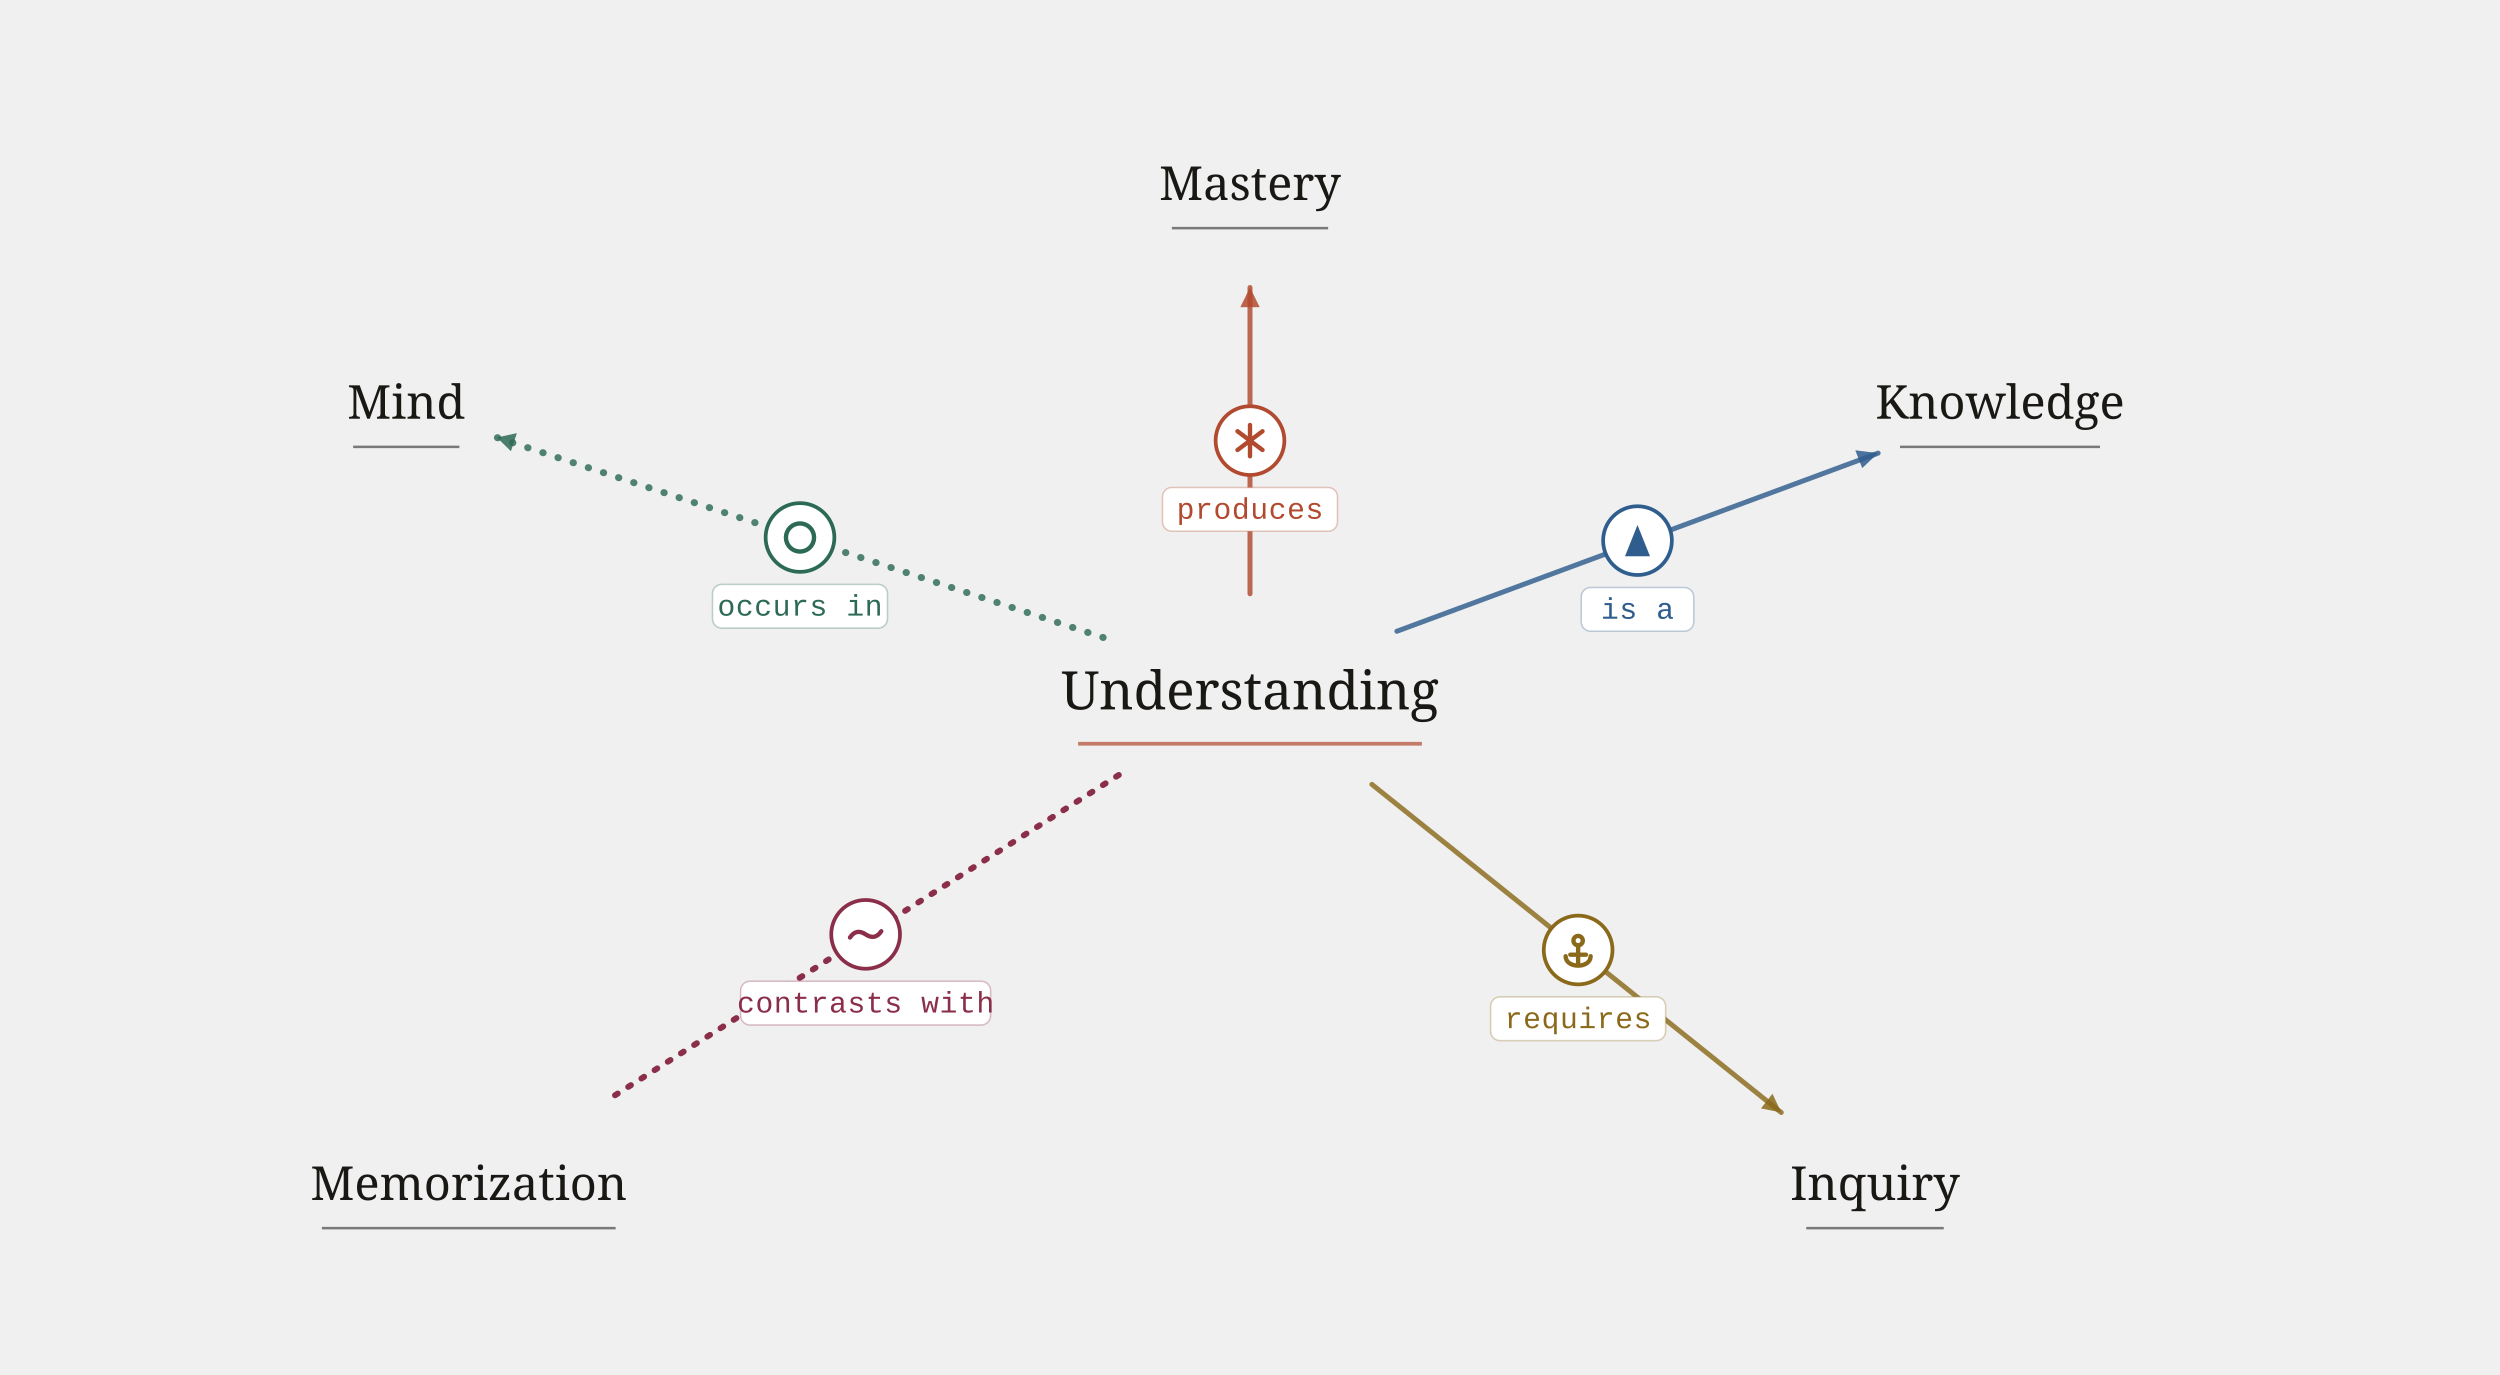
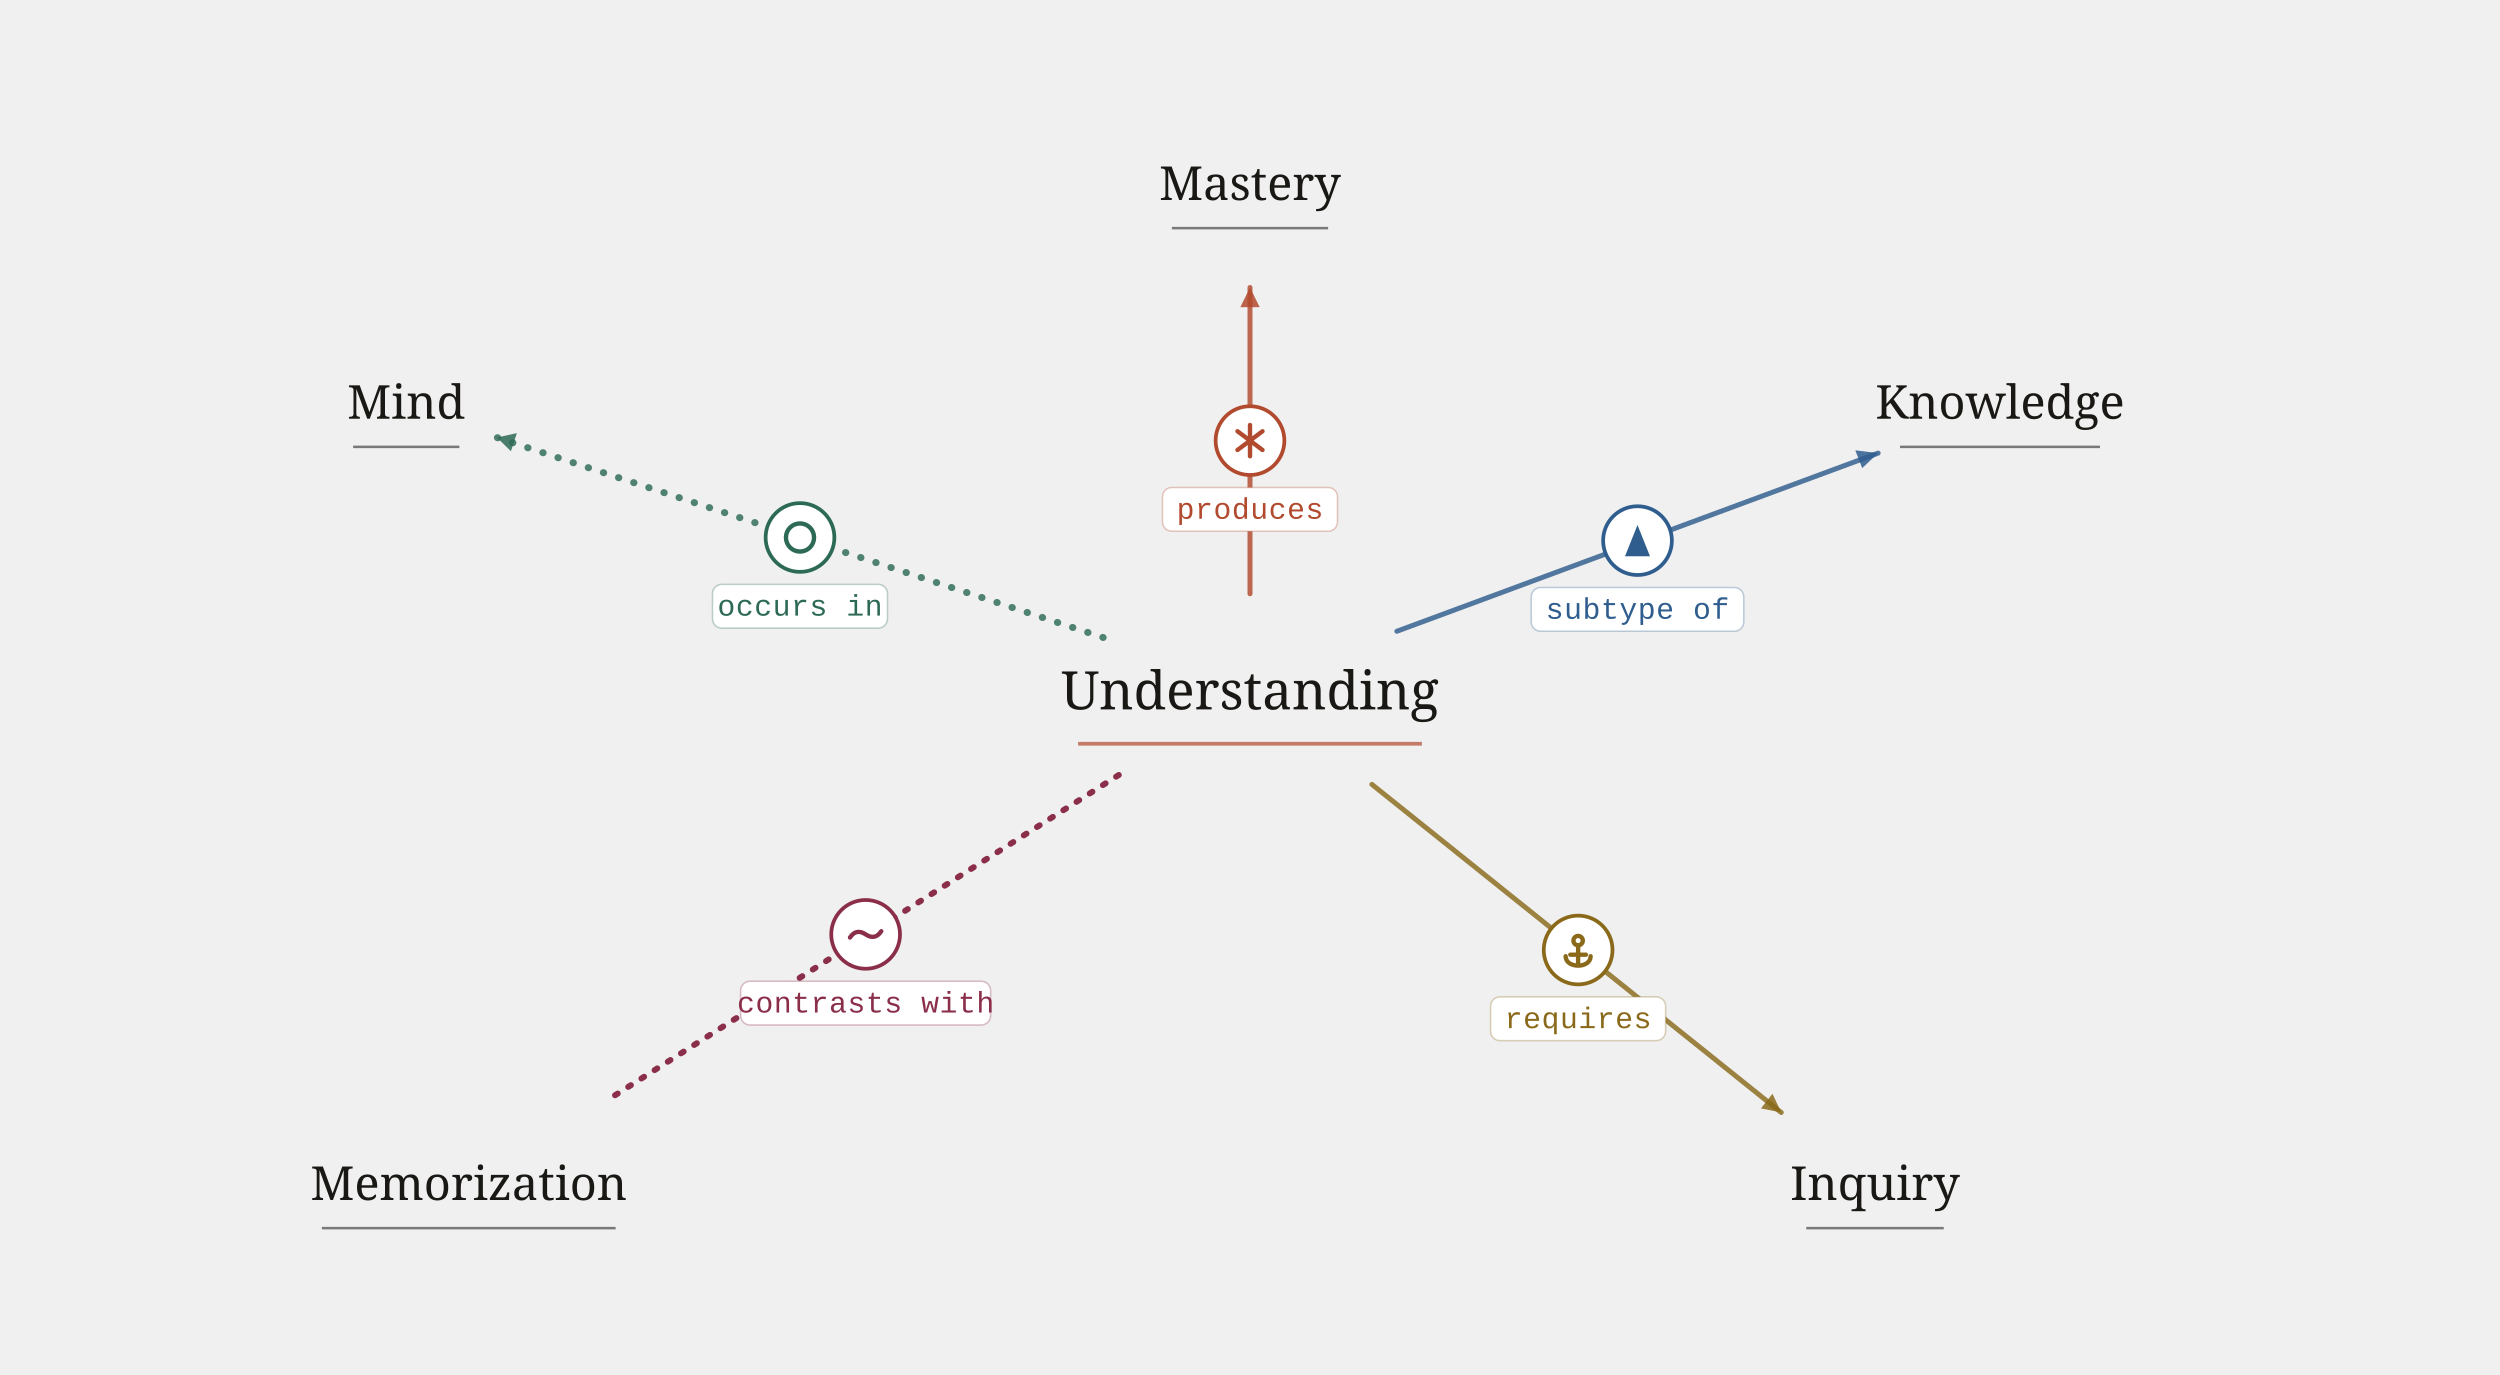
<svg xmlns="http://www.w3.org/2000/svg" viewBox="0 0 800 440" role="img" aria-label="Concept graph: Understanding and its relations">
  <style>
    .nt  { font-family: Georgia, serif; font-weight: 500; font-size: 17px; fill: #1a1814; text-anchor: middle; }
    .nts { font-family: Georgia, serif; font-weight: 500; font-size: 15px; fill: #1a1814; text-anchor: middle; }
    .nu  { stroke: #1a1814; stroke-width: 0.8; opacity: 0.55; fill: none; }
    .nuh { stroke: #b14a2e; stroke-width: 1.2; opacity: 0.7;  fill: none; }
    .el  { font-family: Menlo, "Courier New", monospace; font-size: 9.5px; font-weight: 500; letter-spacing: 0.02em; text-anchor: middle; }
  </style>
  <line x1="400" y1="190" x2="400" y2="92" stroke="#b14a2e" stroke-width="1.6" stroke-linecap="round" opacity="0.82" />
  <polygon points="400,92 403.1,98.3 396.9,98.3" fill="#b14a2e" opacity="0.85" />
  <line x1="447" y1="202" x2="601" y2="145" stroke="#2f5d8e" stroke-width="1.6" stroke-linecap="round" opacity="0.82" />
  <polygon points="601,145 595.9,149.8 593.7,144.1" fill="#2f5d8e" opacity="0.85" />
  <line x1="439" y1="251" x2="570" y2="356" stroke="#8a6a1a" stroke-width="1.6" stroke-linecap="round" opacity="0.82" />
  <polygon points="570,356 563.5,354.7 567.2,350.0" fill="#8a6a1a" opacity="0.85" />
  <line x1="358" y1="248" x2="196" y2="351" stroke="#8a2e4a" stroke-width="1.92" stroke-linecap="round" stroke-dasharray="1 4" />
  <line x1="353" y1="204" x2="159" y2="140" stroke="#2d6a55" stroke-width="2.24" stroke-linecap="round" stroke-dasharray="0.1 5" opacity="0.82" />
  <polygon points="159,140 165.4,138.6 163.5,144.4" fill="#2d6a55" opacity="0.85" />
  <circle cx="400" cy="141" r="11" fill="#ffffff" stroke="#b14a2e" stroke-width="1.2" />
  <g transform="translate(393,134)" stroke="#b14a2e" stroke-width="1.4" stroke-linecap="round" stroke-linejoin="round" fill="none">
    <path d="M7 2v10M3 4l8 6M3 10l8-6" />
  </g>
  <rect x="372" y="156" width="56" height="14" rx="3" fill="#ffffff" stroke="rgba(177,74,46,0.30)" stroke-width="0.5" />
  <text class="el" fill="#b14a2e" x="400" y="166">produces</text>
  <circle cx="524" cy="173" r="11" fill="#ffffff" stroke="#2f5d8e" stroke-width="1.2" />
  <polygon points="524,168 528,178 520,178" fill="#2f5d8e" />
-   <rect x="506" y="188" width="36" height="14" rx="3" fill="#ffffff" stroke="rgba(47,93,142,0.30)" stroke-width="0.5" />
-   <text class="el" fill="#2f5d8e" x="524" y="198">is a</text>
+   <rect x="490" y="188" width="68" height="14" rx="3" fill="#ffffff" stroke="rgba(47,93,142,0.30)" stroke-width="0.5" />
+   <text class="el" fill="#2f5d8e" x="524" y="198">subtype of</text>
  <circle cx="505" cy="304" r="11" fill="#ffffff" stroke="#8a6a1a" stroke-width="1.2" />
  <g transform="translate(498,297)" stroke="#8a6a1a" stroke-width="1.4" stroke-linecap="round" stroke-linejoin="round" fill="none">
    <circle cx="7" cy="4" r="1.5" />
    <path d="M7 5.5v6.5M3 9c0 2 2 3 4 3s4-1 4-3M4.5 8.5h5" />
  </g>
  <rect x="477" y="319" width="56" height="14" rx="3" fill="#ffffff" stroke="rgba(138,106,26,0.30)" stroke-width="0.5" />
  <text class="el" fill="#8a6a1a" x="505" y="329">requires</text>
  <circle cx="277" cy="299" r="11" fill="#ffffff" stroke="#8a2e4a" stroke-width="1.2" />
  <g transform="translate(270,292)" stroke="#8a2e4a" stroke-width="1.4" stroke-linecap="round" stroke-linejoin="round" fill="none">
    <path d="M2 8 Q4 5 7 7 T12 6" />
  </g>
  <rect x="237" y="314" width="80" height="14" rx="3" fill="#ffffff" stroke="rgba(138,46,74,0.30)" stroke-width="0.5" />
  <text class="el" fill="#8a2e4a" x="277" y="324">contrasts with</text>
  <circle cx="256" cy="172" r="11" fill="#ffffff" stroke="#2d6a55" stroke-width="1.2" />
  <g transform="translate(249,165)" stroke="#2d6a55" stroke-width="1.4" stroke-linecap="round" stroke-linejoin="round" fill="none">
    <circle cx="7" cy="7" r="4.5" />
  </g>
  <rect x="228" y="187" width="56" height="14" rx="3" fill="#ffffff" stroke="rgba(45,106,85,0.30)" stroke-width="0.5" />
  <text class="el" fill="#2d6a55" x="256" y="197">occurs in</text>
  <text class="nts" x="400" y="64">Mastery</text>
  <line class="nu" x1="375" y1="73" x2="425" y2="73" />
  <text class="nts" x="640" y="134">Knowledge</text>
  <line class="nu" x1="608" y1="143" x2="672" y2="143" />
  <text class="nts" x="600" y="384">Inquiry</text>
  <line class="nu" x1="578" y1="393" x2="622" y2="393" />
  <text class="nts" x="150" y="384">Memorization</text>
  <line class="nu" x1="103" y1="393" x2="197" y2="393" />
  <text class="nts" x="130" y="134">Mind</text>
  <line class="nu" x1="113" y1="143" x2="147" y2="143" />
  <text class="nt" x="400" y="227">Understanding</text>
  <line class="nuh" x1="345" y1="238" x2="455" y2="238" />
</svg>
